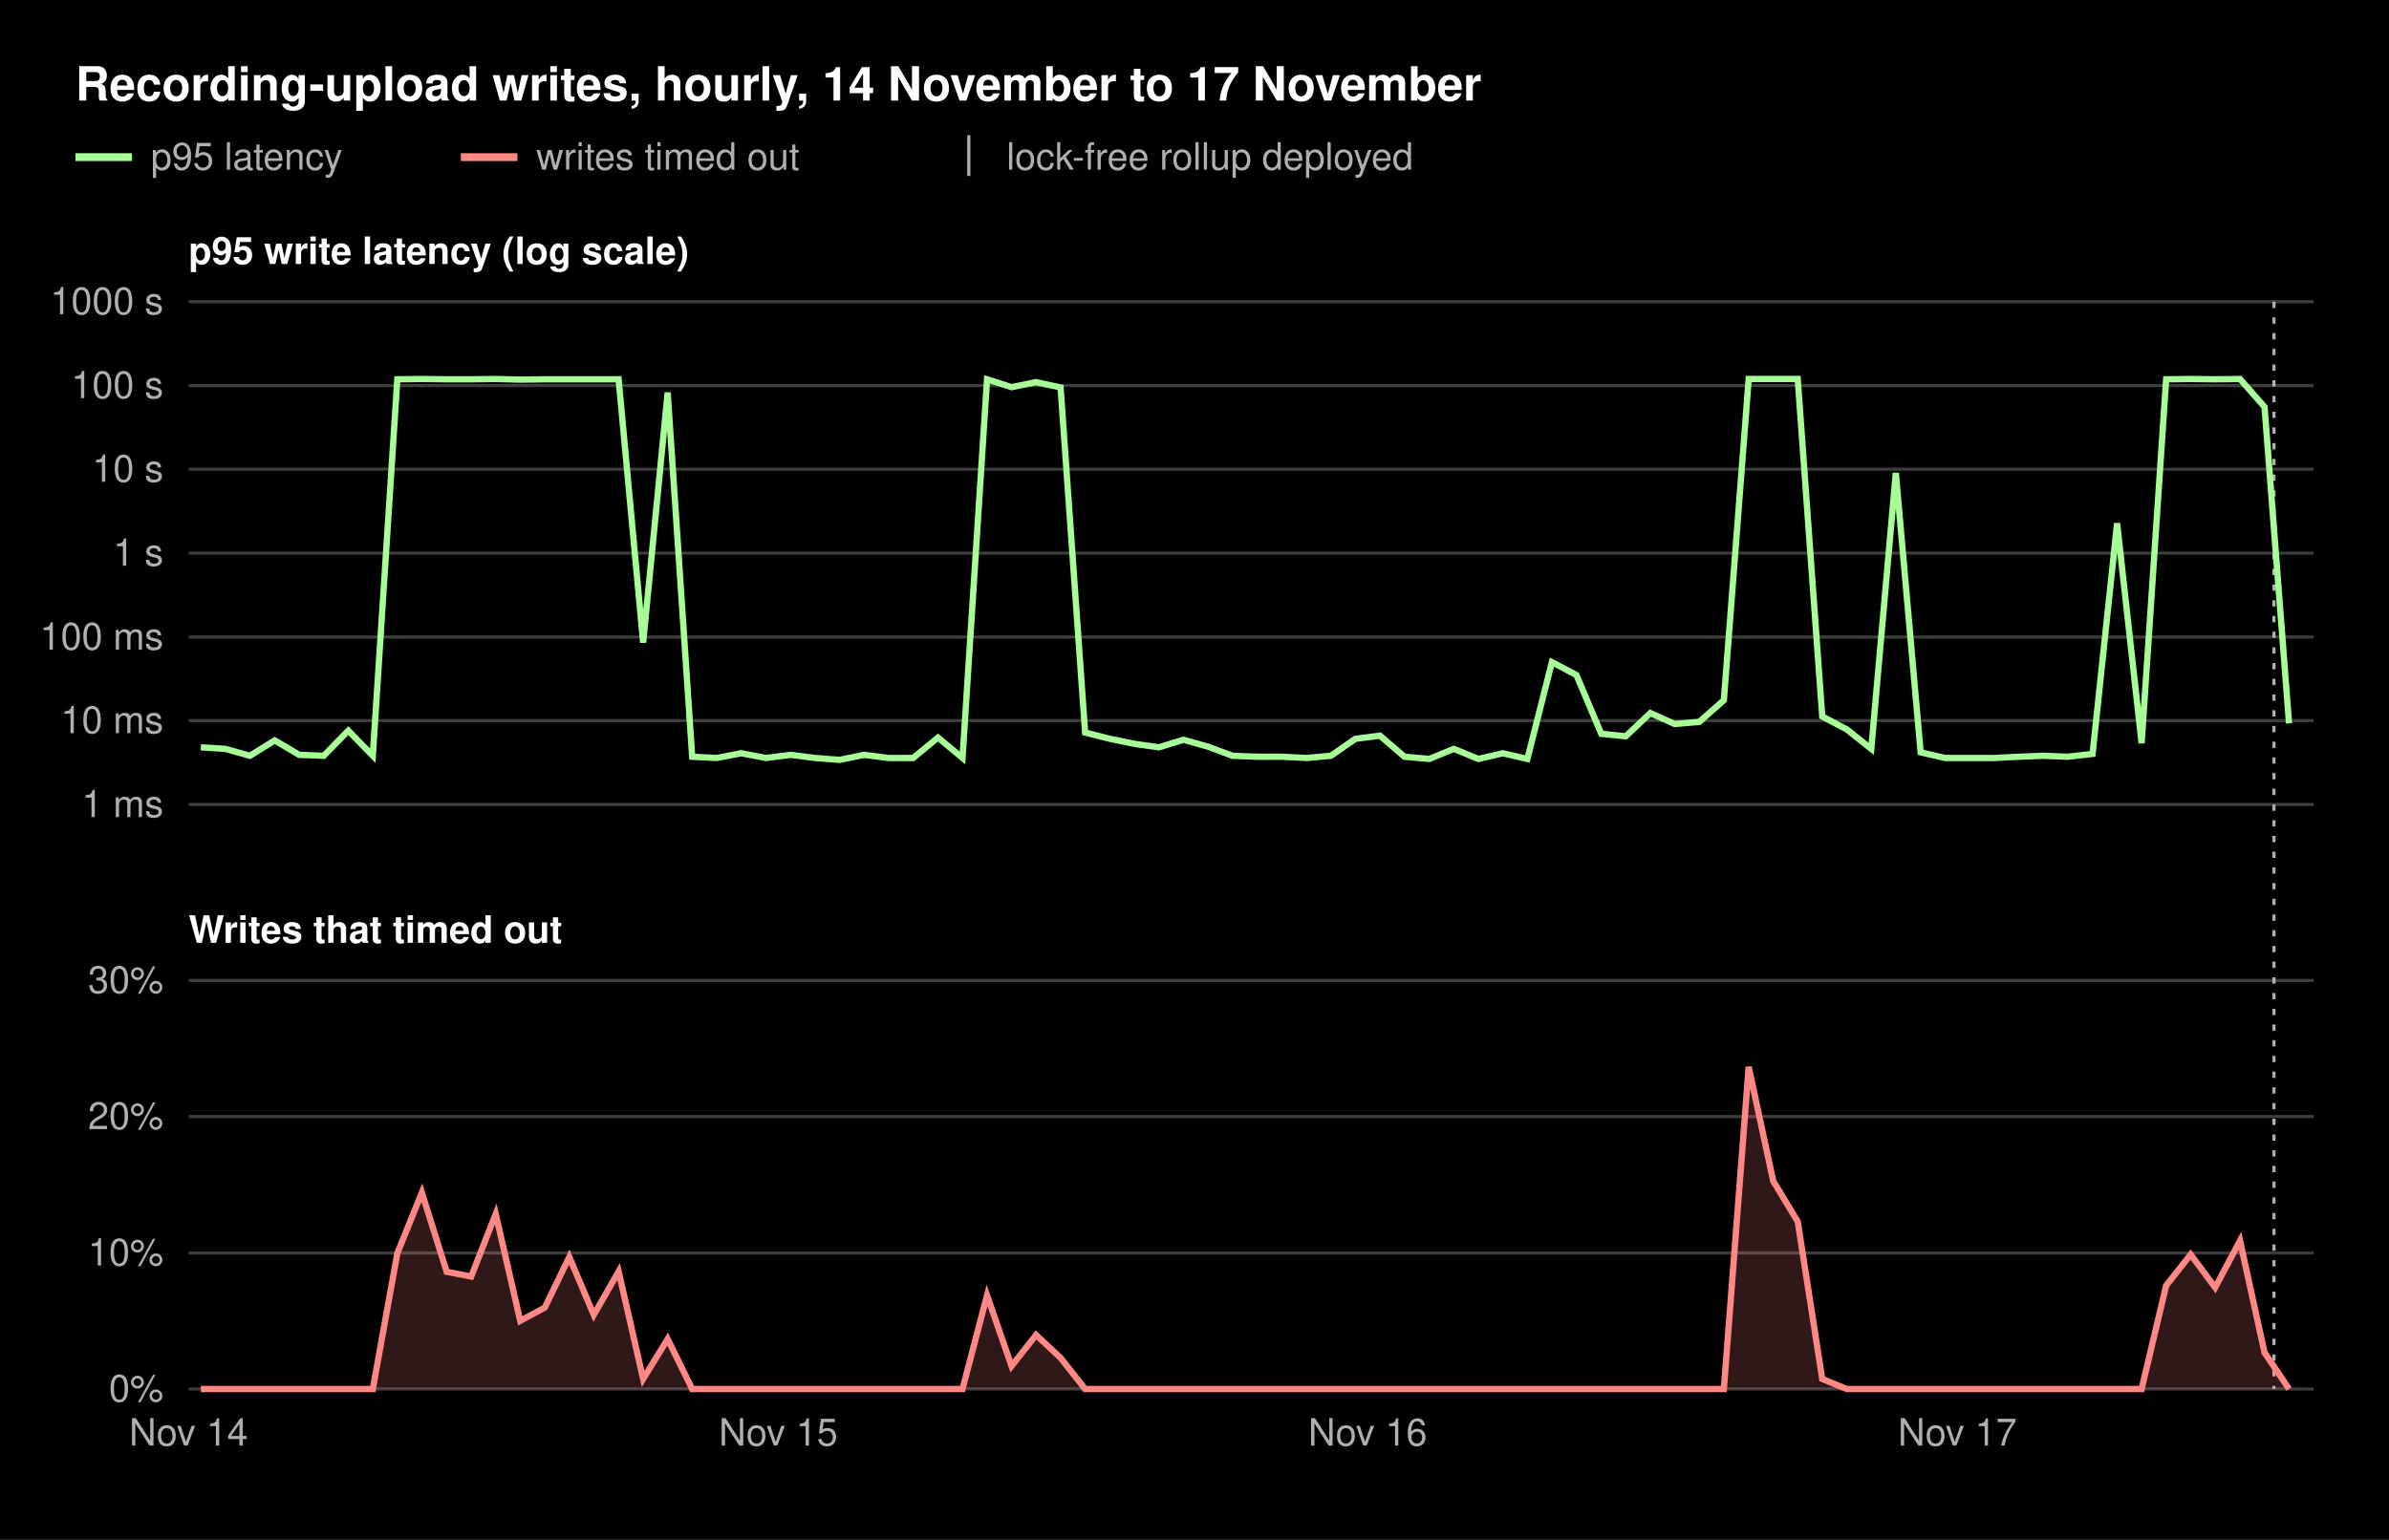
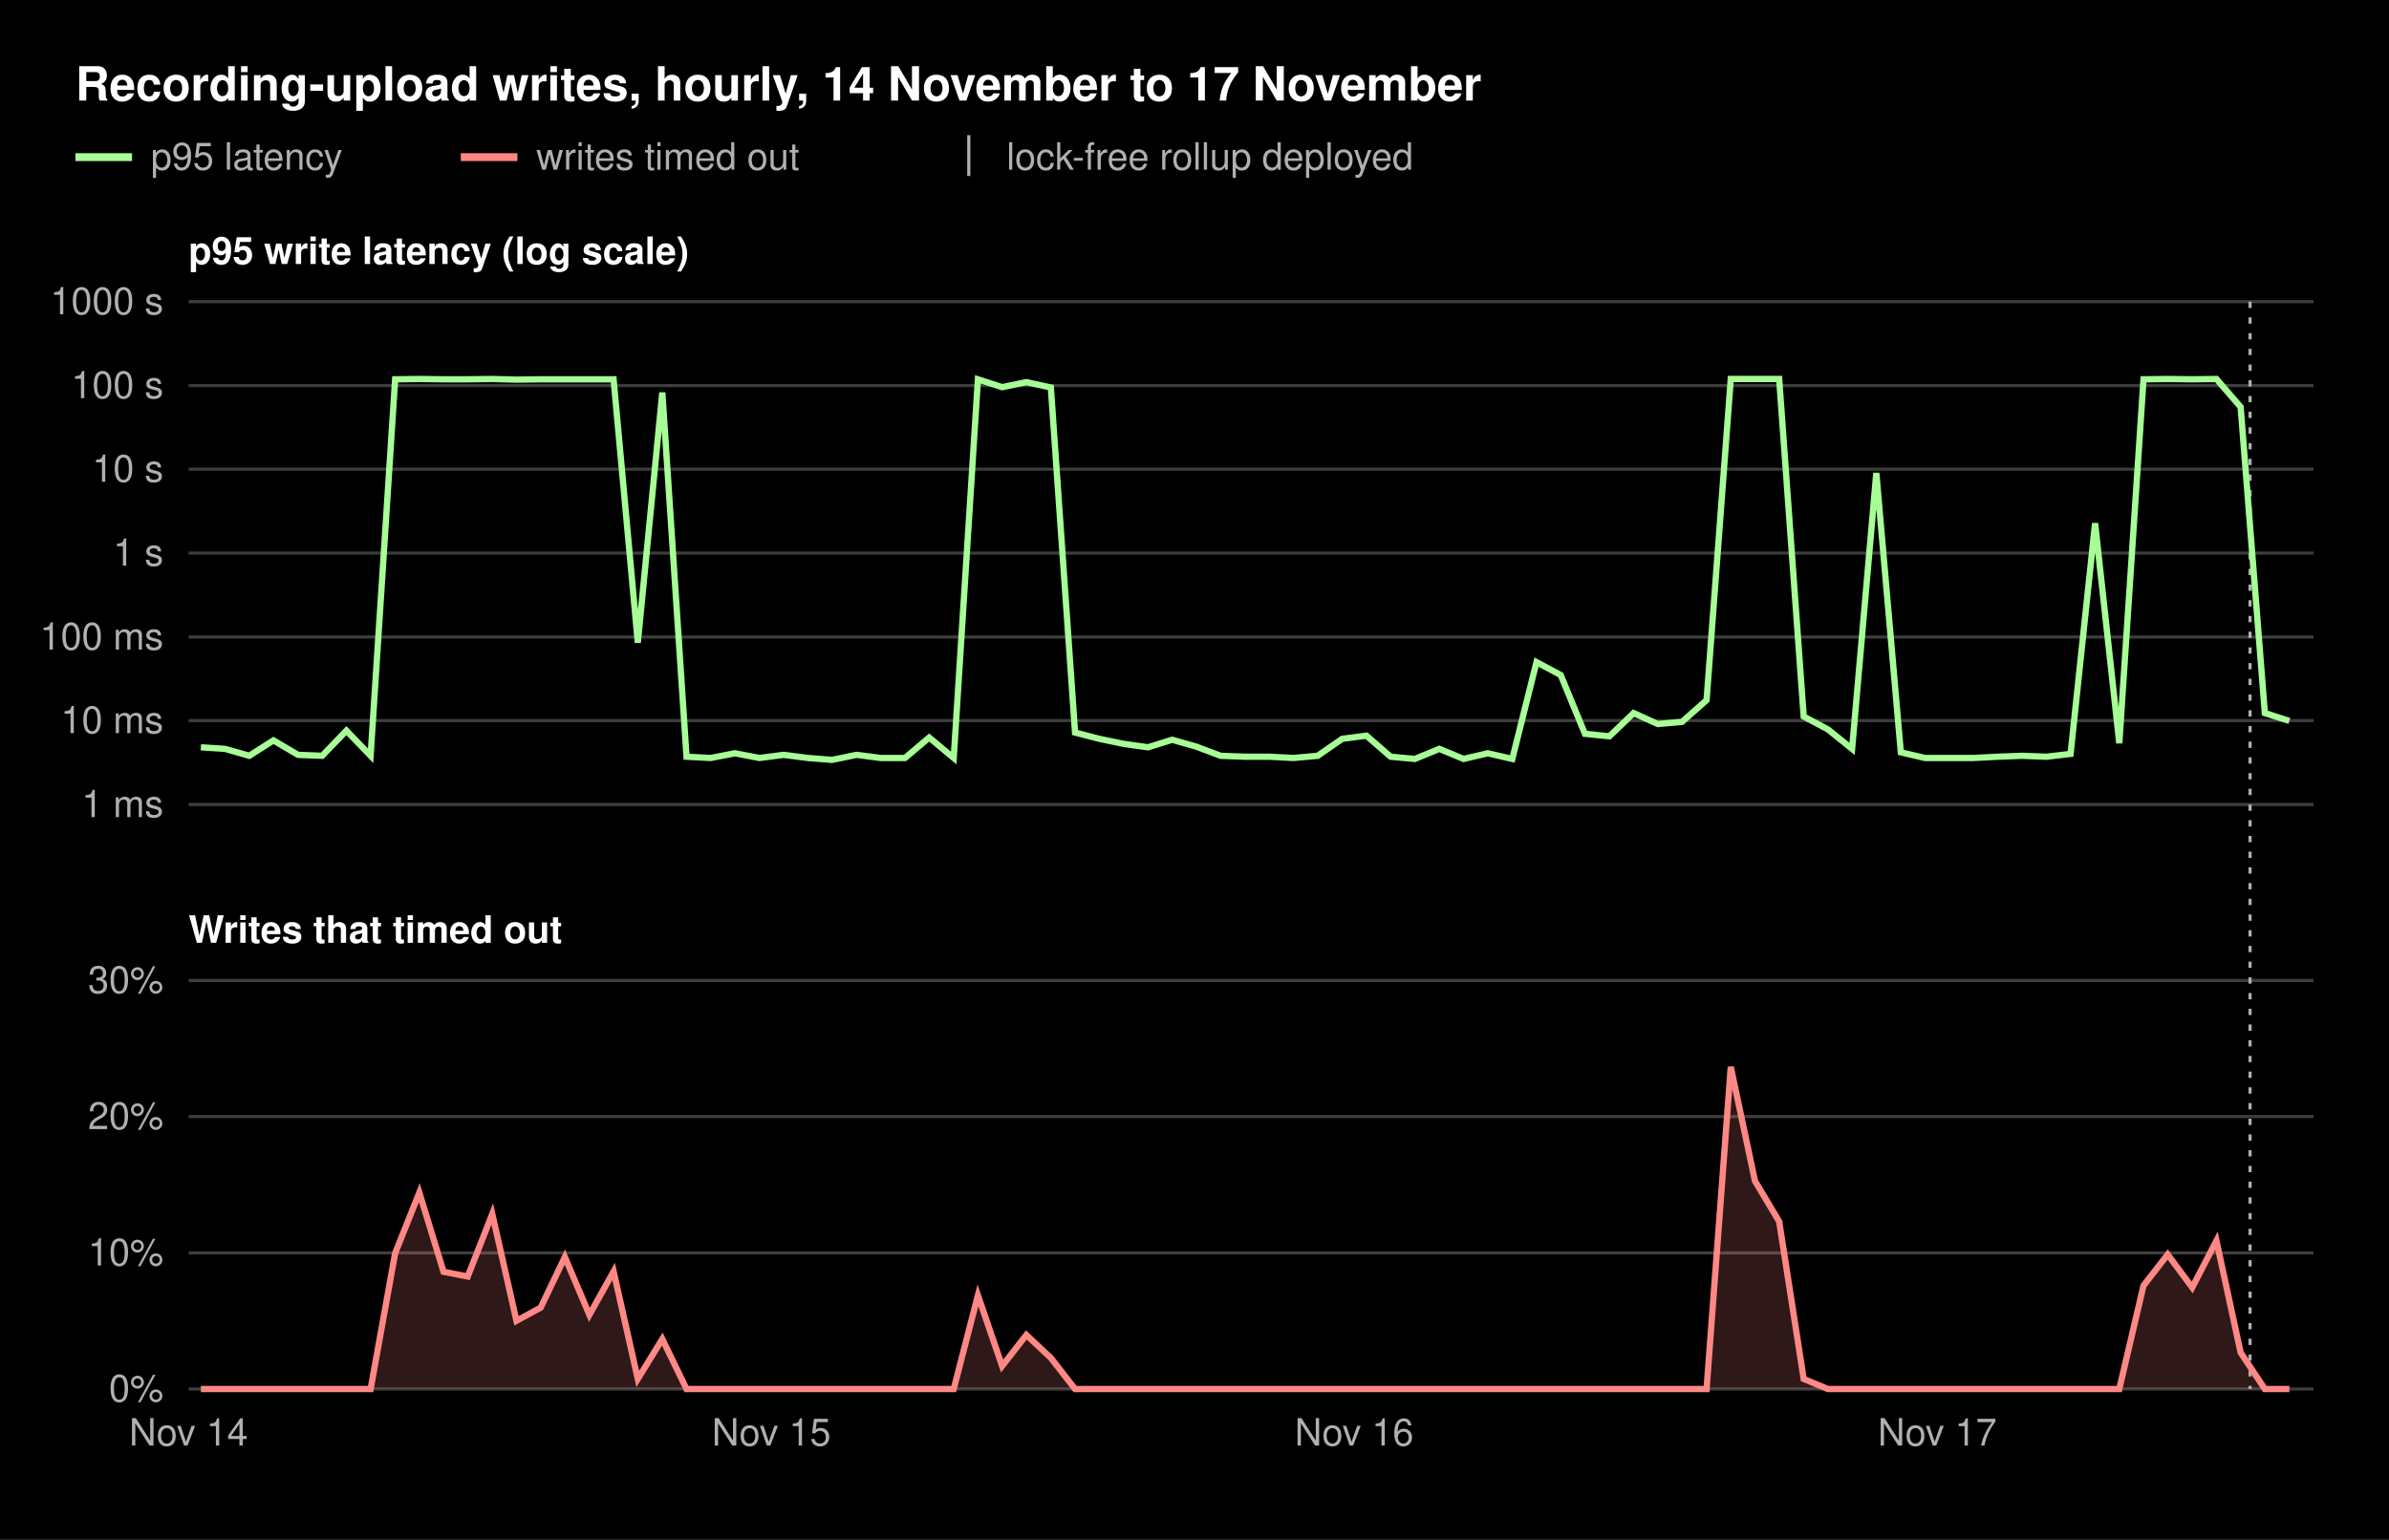
<svg xmlns="http://www.w3.org/2000/svg" viewBox="0 0 760 490" font-family="Helvetica, Arial, sans-serif" font-size="12" role="img" aria-label="The recording-upload write to the call logs, hourly from 14 November to 17 November. The top panel is the p95 latency on a log scale from 1 millisecond to 1000 seconds; the bottom panel is the share of writes that hit the 120-second timeout. The deploy of the lock-free rollup is marked.">
  <rect width="760" height="490" fill="#000000" />
  <text x="24" y="32" font-size="15" font-weight="700" fill="#FFFFFF">Recording-upload writes, hourly, 14 November to 17 November</text>
  <path d="M24 50H42" stroke="#a8fe96" stroke-width="2.5" />
  <text x="48" y="54" fill="#b0b0b0">p95 latency</text>
  <path d="M146.6 50H164.6" stroke="#ff8885" stroke-width="2.5" />
  <text x="170.6" y="54" fill="#b0b0b0">writes timed out</text>
  <path d="M308.2 43V56" stroke="#b0b0b0" stroke-width="1" />
  <text x="320.2" y="54" fill="#b0b0b0">lock-free rollup deployed</text>
  <path d="M60 256.0H736" stroke="#3d3d3d" stroke-width="1" />
  <text x="52" y="260.0" text-anchor="end" fill="#b0b0b0">1 ms</text>
  <path d="M60 229.3H736" stroke="#3d3d3d" stroke-width="1" />
  <text x="52" y="233.3" text-anchor="end" fill="#b0b0b0">10 ms</text>
  <path d="M60 202.7H736" stroke="#3d3d3d" stroke-width="1" />
  <text x="52" y="206.7" text-anchor="end" fill="#b0b0b0">100 ms</text>
  <path d="M60 176.0H736" stroke="#3d3d3d" stroke-width="1" />
  <text x="52" y="180.0" text-anchor="end" fill="#b0b0b0">1 s</text>
  <path d="M60 149.3H736" stroke="#3d3d3d" stroke-width="1" />
  <text x="52" y="153.3" text-anchor="end" fill="#b0b0b0">10 s</text>
  <path d="M60 122.7H736" stroke="#3d3d3d" stroke-width="1" />
  <text x="52" y="126.7" text-anchor="end" fill="#b0b0b0">100 s</text>
  <path d="M60 96.0H736" stroke="#3d3d3d" stroke-width="1" />
  <text x="52" y="100.0" text-anchor="end" fill="#b0b0b0">1000 s</text>
  <path d="M60 442.0H736" stroke="#3d3d3d" stroke-width="1" />
  <text x="52" y="446.0" text-anchor="end" fill="#b0b0b0">0%</text>
  <path d="M60 398.7H736" stroke="#3d3d3d" stroke-width="1" />
  <text x="52" y="402.7" text-anchor="end" fill="#b0b0b0">10%</text>
  <path d="M60 355.3H736" stroke="#3d3d3d" stroke-width="1" />
  <text x="52" y="359.3" text-anchor="end" fill="#b0b0b0">20%</text>
  <path d="M60 312.0H736" stroke="#3d3d3d" stroke-width="1" />
  <text x="52" y="316.0" text-anchor="end" fill="#b0b0b0">30%</text>
  <text x="60" y="84" fill="#FFFFFF" font-size="12" font-weight="700">p95 write latency (log scale)</text>
  <text x="60" y="300" fill="#FFFFFF" font-size="12" font-weight="700">Writes that timed out</text>
-   <path d="M723.4 96V442" stroke="#b0b0b0" stroke-width="1" stroke-dasharray="2 3" />
-   <polyline fill="none" stroke="#a8fe96" stroke-width="2" points="63.9,237.8 71.7,238.3 79.5,240.5 87.4,235.6 95.2,240.2 103.0,240.5 110.8,232.5 118.6,240.5 126.4,120.7 134.2,120.6 142.1,120.7 149.9,120.7 157.7,120.6 165.5,120.8 173.3,120.7 181.1,120.7 188.9,120.7 196.8,120.7 204.6,204.5 212.4,124.9 220.2,240.8 228.0,241.2 235.8,239.7 243.7,241.2 251.5,240.2 259.3,241.2 267.1,241.8 274.9,240.2 282.7,241.2 290.5,241.2 298.4,234.7 306.2,241.2 314.0,120.7 321.8,123.2 329.6,121.6 337.4,123.3 345.2,233.1 353.1,235.1 360.9,236.7 368.7,237.8 376.5,235.4 384.3,237.6 392.1,240.5 400.0,240.8 407.8,240.8 415.6,241.2 423.4,240.5 431.2,235.1 439.0,234.1 446.8,240.8 454.7,241.5 462.5,238.3 470.3,241.5 478.1,239.7 485.9,241.5 493.7,210.7 501.5,214.8 509.4,233.5 517.2,234.3 525.0,226.9 532.8,230.4 540.6,229.7 548.4,222.8 556.3,120.6 564.1,120.6 571.9,120.6 579.7,228.0 587.5,232.1 595.3,238.3 603.1,150.5 611.0,239.4 618.8,241.2 626.6,241.2 634.4,241.2 642.2,240.8 650.0,240.5 657.8,240.8 665.7,239.9 673.5,166.5 681.3,236.5 689.1,120.7 696.9,120.6 704.7,120.7 712.6,120.6 720.4,129.5 728.2,230.2" />
-   <polygon fill="#ff8885" fill-opacity="0.18" points="63.9,442.0 63.9,442.0 71.7,442.0 79.5,442.0 87.4,442.0 95.2,442.0 103.0,442.0 110.8,442.0 118.6,442.0 126.4,398.8 134.2,379.5 142.1,404.7 149.9,406.2 157.7,386.3 165.5,420.3 173.3,416.1 181.1,400.0 188.9,418.4 196.8,404.6 204.6,438.8 212.4,426.1 220.2,442.0 228.0,442.0 235.8,442.0 243.7,442.0 251.5,442.0 259.3,442.0 267.1,442.0 274.9,442.0 282.7,442.0 290.5,442.0 298.4,442.0 306.2,442.0 314.0,412.2 321.8,434.7 329.6,424.8 337.4,432.1 345.2,442.0 353.1,442.0 360.9,442.0 368.7,442.0 376.5,442.0 384.3,442.0 392.1,442.0 400.0,442.0 407.8,442.0 415.6,442.0 423.4,442.0 431.2,442.0 439.0,442.0 446.8,442.0 454.7,442.0 462.5,442.0 470.3,442.0 478.1,442.0 485.9,442.0 493.7,442.0 501.5,442.0 509.4,442.0 517.2,442.0 525.0,442.0 532.8,442.0 540.6,442.0 548.4,442.0 556.3,339.5 564.1,375.8 571.9,388.7 579.7,438.8 587.5,442.0 595.3,442.0 603.1,442.0 611.0,442.0 618.8,442.0 626.6,442.0 634.4,442.0 642.2,442.0 650.0,442.0 657.8,442.0 665.7,442.0 673.5,442.0 681.3,442.0 689.1,409.1 696.9,399.2 704.7,409.7 712.6,394.8 720.4,430.4 728.2,442.0 728.2,442.0" />
-   <polyline fill="none" stroke="#ff8885" stroke-width="2" points="63.9,442.0 71.7,442.0 79.5,442.0 87.4,442.0 95.2,442.0 103.0,442.0 110.8,442.0 118.6,442.0 126.4,398.8 134.2,379.5 142.1,404.7 149.9,406.2 157.7,386.3 165.5,420.3 173.3,416.1 181.1,400.0 188.9,418.4 196.8,404.6 204.6,438.8 212.4,426.1 220.2,442.0 228.0,442.0 235.8,442.0 243.7,442.0 251.5,442.0 259.3,442.0 267.1,442.0 274.9,442.0 282.7,442.0 290.5,442.0 298.4,442.0 306.2,442.0 314.0,412.2 321.8,434.7 329.6,424.8 337.4,432.1 345.2,442.0 353.1,442.0 360.9,442.0 368.7,442.0 376.5,442.0 384.3,442.0 392.1,442.0 400.0,442.0 407.8,442.0 415.6,442.0 423.4,442.0 431.2,442.0 439.0,442.0 446.8,442.0 454.7,442.0 462.5,442.0 470.3,442.0 478.1,442.0 485.9,442.0 493.7,442.0 501.5,442.0 509.4,442.0 517.2,442.0 525.0,442.0 532.8,442.0 540.6,442.0 548.4,442.0 556.3,339.5 564.1,375.8 571.9,388.7 579.7,438.8 587.5,442.0 595.3,442.0 603.1,442.0 611.0,442.0 618.8,442.0 626.6,442.0 634.4,442.0 642.2,442.0 650.0,442.0 657.8,442.0 665.7,442.0 673.5,442.0 681.3,442.0 689.1,409.1 696.9,399.2 704.7,409.7 712.6,394.8 720.4,430.4 728.2,442.0" />
+   <path d="M715.8 96V442" stroke="#b0b0b0" stroke-width="1" stroke-dasharray="2 3" />
+   <polyline fill="none" stroke="#a8fe96" stroke-width="2" points="63.9,237.8 71.6,238.3 79.3,240.5 87.0,235.6 94.8,240.2 102.5,240.5 110.2,232.5 117.9,240.5 125.7,120.7 133.4,120.6 141.1,120.7 148.8,120.7 156.6,120.6 164.3,120.8 172.0,120.7 179.7,120.7 187.5,120.7 195.2,120.7 202.9,204.5 210.7,124.9 218.4,240.8 226.1,241.2 233.8,239.7 241.6,241.2 249.3,240.2 257.0,241.2 264.7,241.8 272.5,240.2 280.2,241.2 287.9,241.2 295.6,234.7 303.4,241.2 311.1,120.7 318.8,123.2 326.5,121.6 334.3,123.3 342.0,233.1 349.7,235.1 357.4,236.7 365.2,237.8 372.9,235.4 380.6,237.6 388.3,240.5 396.1,240.8 403.8,240.8 411.5,241.2 419.2,240.5 427.0,235.1 434.7,234.1 442.4,240.8 450.1,241.5 457.9,238.3 465.6,241.5 473.3,239.7 481.1,241.5 488.8,210.7 496.5,214.8 504.2,233.5 512.0,234.3 519.7,226.9 527.4,230.4 535.1,229.7 542.9,222.8 550.6,120.6 558.3,120.6 566.0,120.6 573.8,228.0 581.5,232.1 589.2,238.3 596.9,150.5 604.7,239.4 612.4,241.2 620.1,241.2 627.8,241.2 635.6,240.8 643.3,240.5 651.0,240.8 658.7,239.9 666.5,166.5 674.2,236.5 681.9,120.7 689.6,120.6 697.4,120.7 705.1,120.6 712.8,129.5 720.5,226.9 728.3,229.4" />
+   <polygon fill="#ff8885" fill-opacity="0.18" points="63.9,442.0 63.9,442.0 71.6,442.0 79.3,442.0 87.0,442.0 94.8,442.0 102.5,442.0 110.2,442.0 117.9,442.0 125.7,398.8 133.4,379.5 141.1,404.7 148.8,406.2 156.6,386.3 164.3,420.3 172.0,416.1 179.7,400.0 187.5,418.4 195.2,404.6 202.9,438.8 210.7,426.1 218.4,442.0 226.1,442.0 233.8,442.0 241.6,442.0 249.3,442.0 257.0,442.0 264.7,442.0 272.5,442.0 280.2,442.0 287.9,442.0 295.6,442.0 303.4,442.0 311.1,412.2 318.8,434.7 326.5,424.8 334.3,432.1 342.0,442.0 349.7,442.0 357.4,442.0 365.2,442.0 372.9,442.0 380.6,442.0 388.3,442.0 396.1,442.0 403.8,442.0 411.5,442.0 419.2,442.0 427.0,442.0 434.7,442.0 442.4,442.0 450.1,442.0 457.9,442.0 465.6,442.0 473.3,442.0 481.1,442.0 488.8,442.0 496.5,442.0 504.2,442.0 512.0,442.0 519.7,442.0 527.4,442.0 535.1,442.0 542.9,442.0 550.6,339.5 558.3,375.8 566.0,388.7 573.8,438.8 581.5,442.0 589.2,442.0 596.9,442.0 604.7,442.0 612.4,442.0 620.1,442.0 627.8,442.0 635.6,442.0 643.3,442.0 651.0,442.0 658.7,442.0 666.5,442.0 674.2,442.0 681.9,409.1 689.6,399.2 697.4,409.7 705.1,394.8 712.8,430.4 720.5,442.0 728.3,442.0 728.3,442.0" />
+   <polyline fill="none" stroke="#ff8885" stroke-width="2" points="63.9,442.0 71.6,442.0 79.3,442.0 87.0,442.0 94.8,442.0 102.5,442.0 110.2,442.0 117.9,442.0 125.7,398.8 133.4,379.5 141.1,404.7 148.8,406.2 156.6,386.3 164.3,420.3 172.0,416.1 179.7,400.0 187.5,418.4 195.2,404.6 202.9,438.8 210.7,426.1 218.4,442.0 226.1,442.0 233.8,442.0 241.6,442.0 249.3,442.0 257.0,442.0 264.7,442.0 272.5,442.0 280.2,442.0 287.9,442.0 295.6,442.0 303.4,442.0 311.1,412.2 318.8,434.7 326.5,424.8 334.3,432.1 342.0,442.0 349.7,442.0 357.4,442.0 365.2,442.0 372.9,442.0 380.6,442.0 388.3,442.0 396.1,442.0 403.8,442.0 411.5,442.0 419.2,442.0 427.0,442.0 434.7,442.0 442.4,442.0 450.1,442.0 457.9,442.0 465.6,442.0 473.3,442.0 481.1,442.0 488.8,442.0 496.5,442.0 504.2,442.0 512.0,442.0 519.7,442.0 527.4,442.0 535.1,442.0 542.9,442.0 550.6,339.5 558.3,375.8 566.0,388.7 573.8,438.8 581.5,442.0 589.2,442.0 596.9,442.0 604.7,442.0 612.4,442.0 620.1,442.0 627.8,442.0 635.6,442.0 643.3,442.0 651.0,442.0 658.7,442.0 666.5,442.0 674.2,442.0 681.9,409.1 689.6,399.2 697.4,409.7 705.1,394.8 712.8,430.4 720.5,442.0 728.3,442.0" />
  <text x="60.0" y="460" text-anchor="middle" fill="#b0b0b0">Nov 14</text>
-   <text x="247.6" y="460" text-anchor="middle" fill="#b0b0b0">Nov 15</text>
-   <text x="435.1" y="460" text-anchor="middle" fill="#b0b0b0">Nov 16</text>
-   <text x="622.7" y="460" text-anchor="middle" fill="#b0b0b0">Nov 17</text>
+   <text x="245.4" y="460" text-anchor="middle" fill="#b0b0b0">Nov 15</text>
+   <text x="430.8" y="460" text-anchor="middle" fill="#b0b0b0">Nov 16</text>
+   <text x="616.3" y="460" text-anchor="middle" fill="#b0b0b0">Nov 17</text>
</svg>
